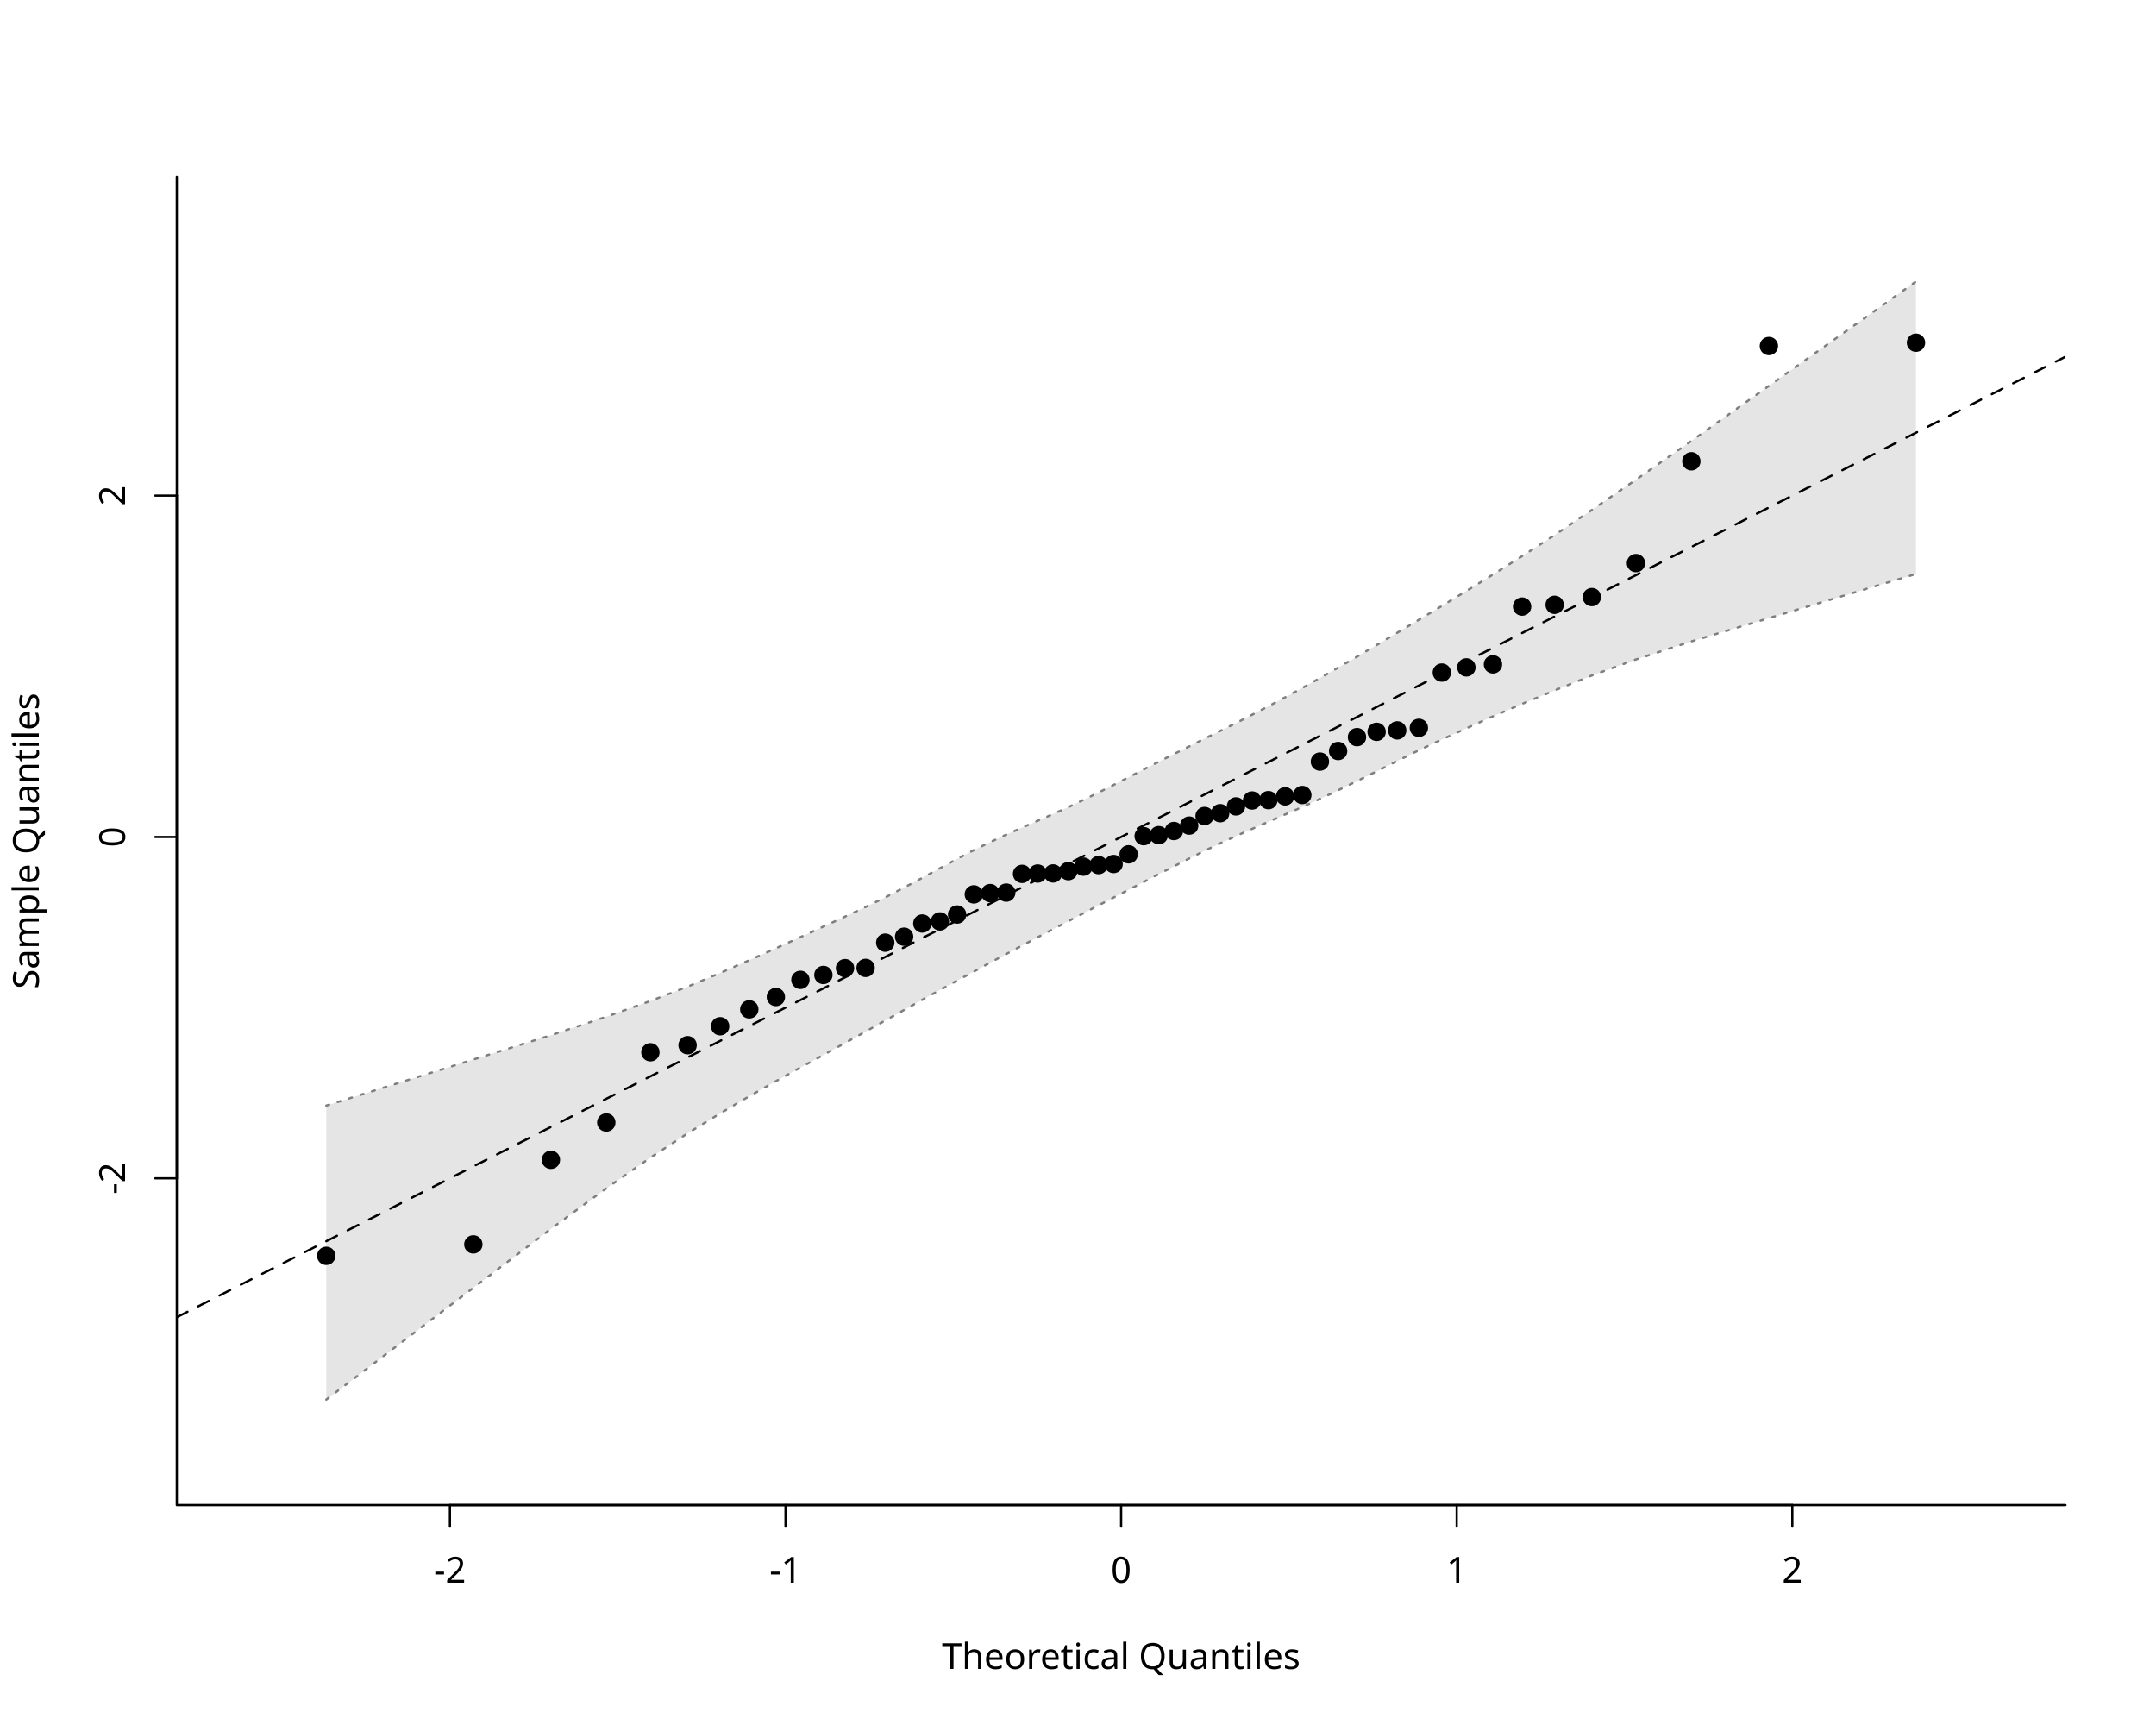
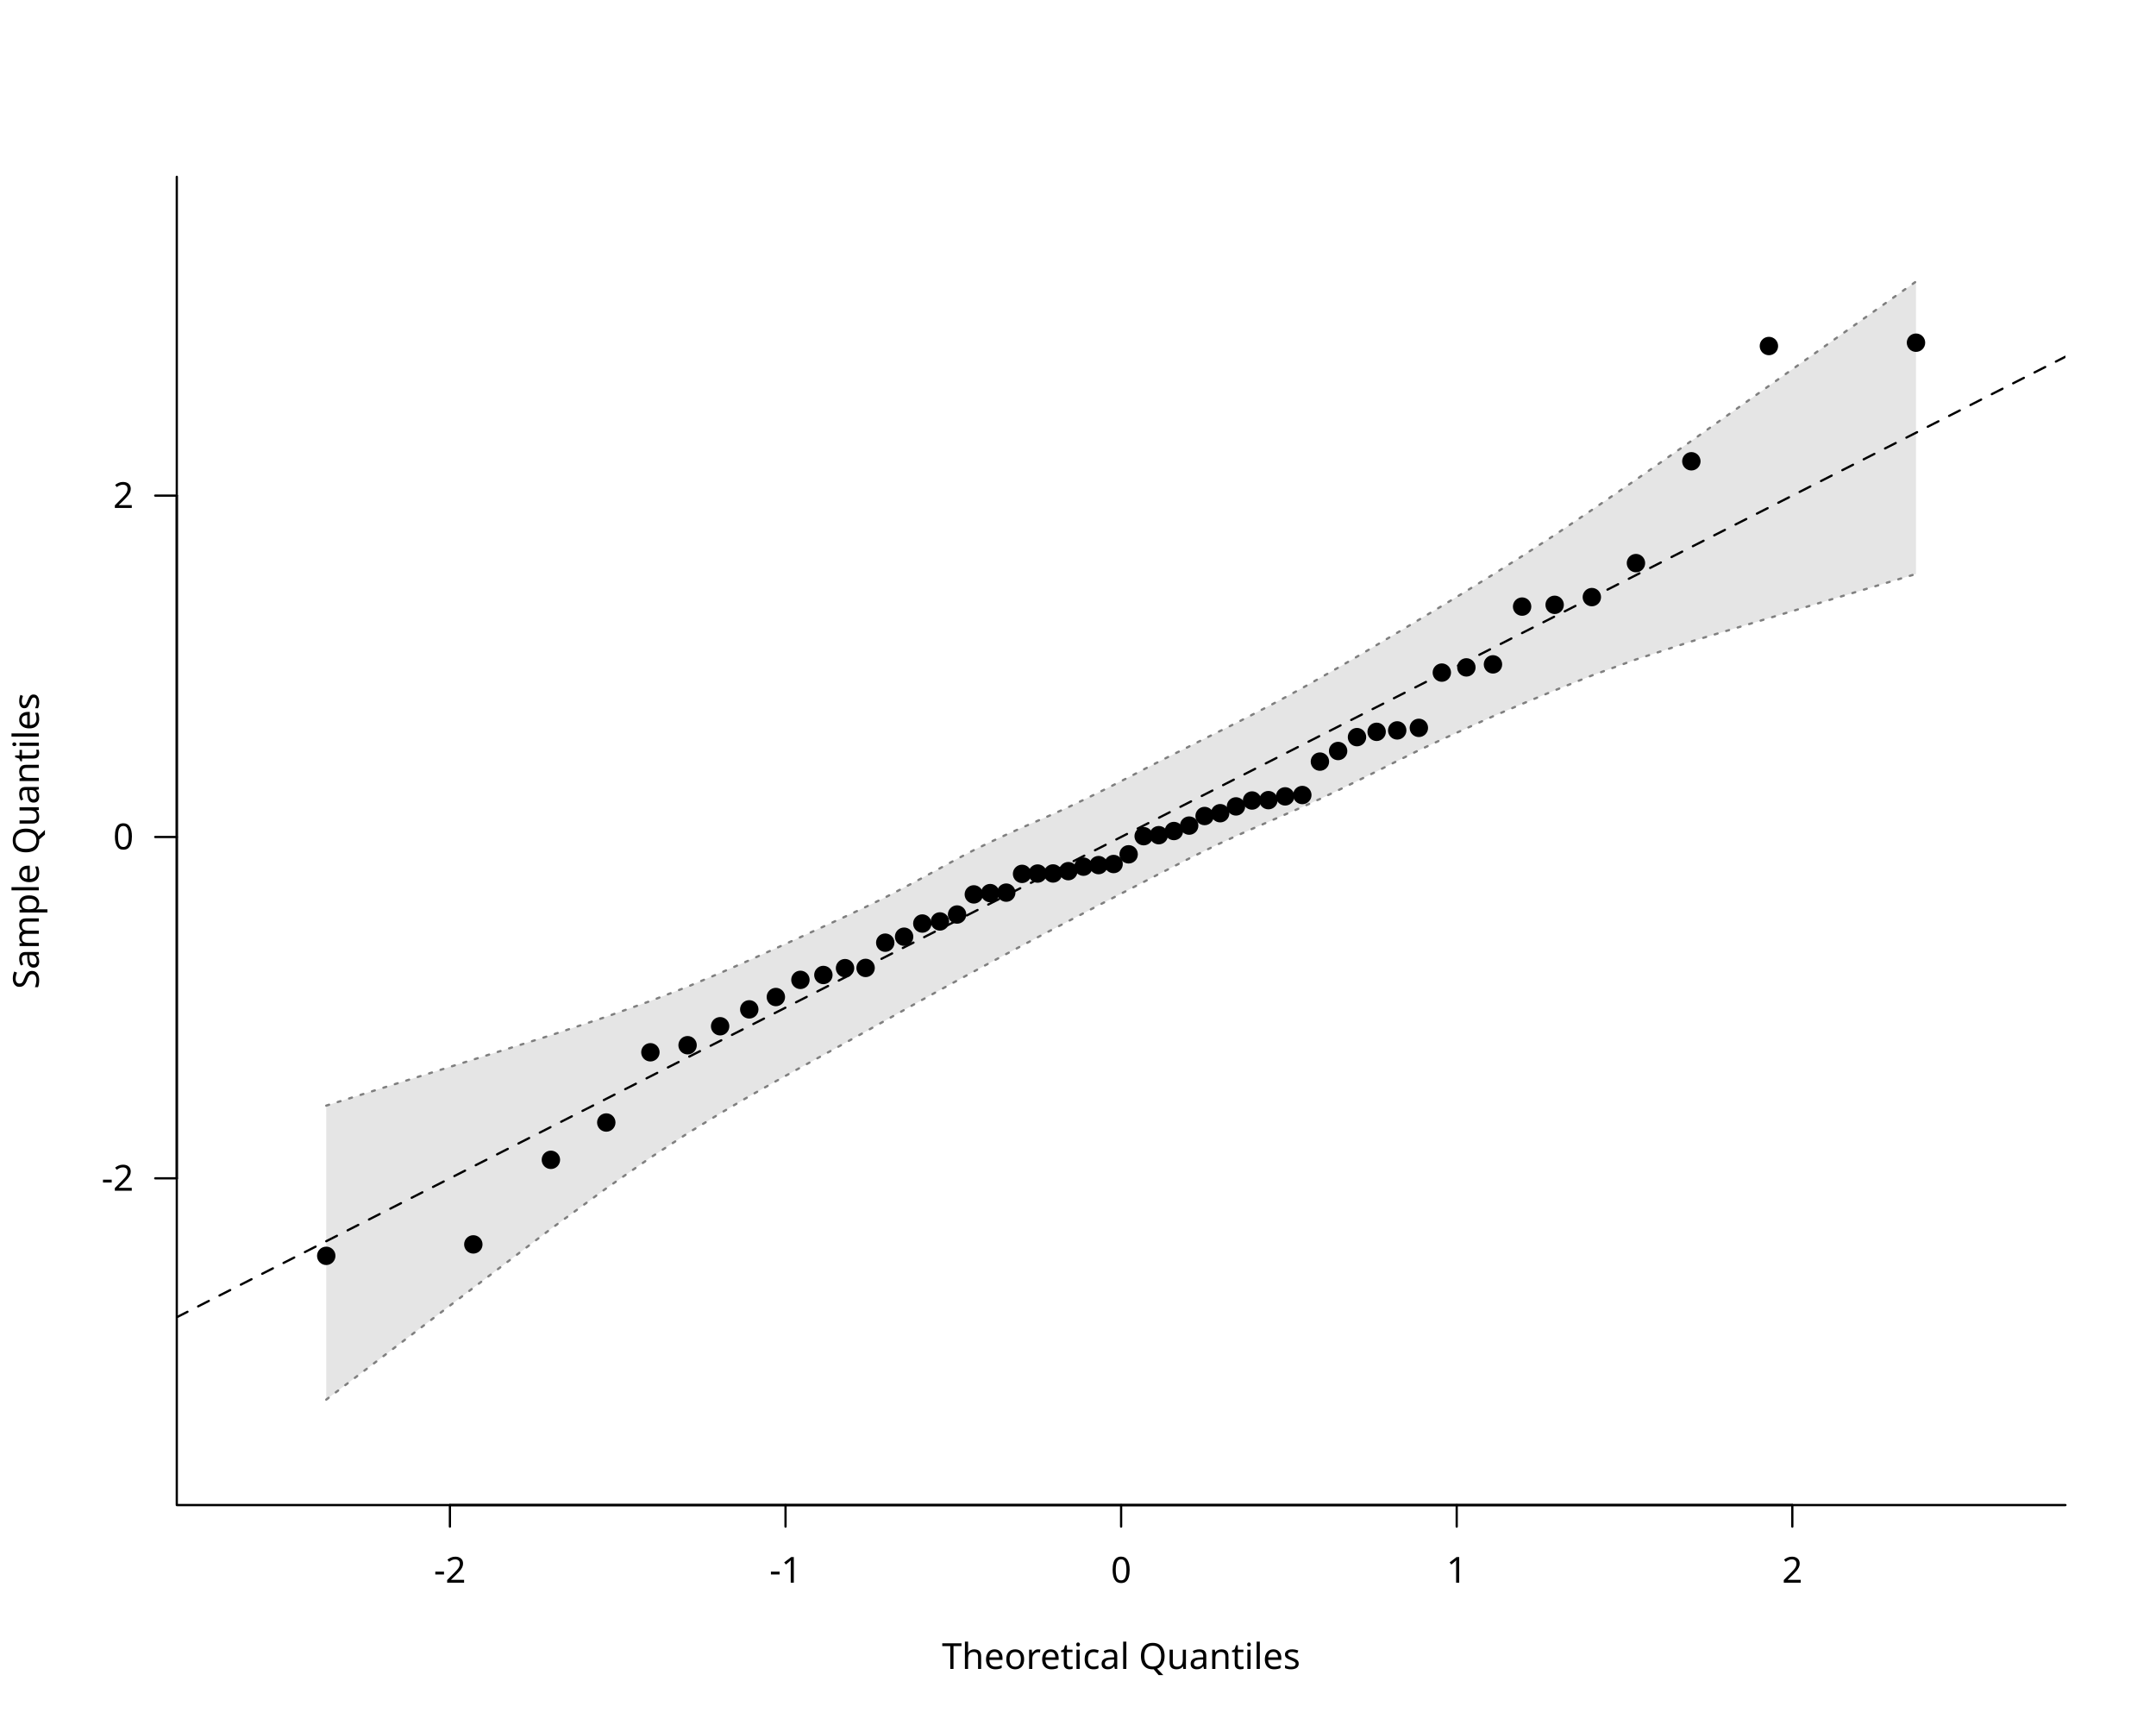
<svg xmlns="http://www.w3.org/2000/svg" class="svglite" data-engine-version="2.0" width="720.00pt" height="576.00pt" viewBox="0 0 720.00 576.00">
  <defs>
    <style type="text/css">
    .svglite line, .svglite polyline, .svglite polygon, .svglite path, .svglite rect, .svglite circle {
      fill: none;
      stroke: #000000;
      stroke-linecap: round;
      stroke-linejoin: round;
      stroke-miterlimit: 10.00;
    }
  </style>
  </defs>
  <rect width="100%" height="100%" style="stroke: none; fill: #FFFFFF;" />
  <defs>
    <clipPath id="cpMC4wMHw3MjAuMDB8MC4wMHw1NzYuMDA=">
      <rect x="0.00" y="0.00" width="720.00" height="576.00" />
    </clipPath>
  </defs>
  <g clip-path="url(#cpMC4wMHw3MjAuMDB8MC4wMHw1NzYuMDA=)">
    <line x1="150.25" y1="502.56" x2="598.55" y2="502.56" style="stroke-width: 0.75;" />
    <line x1="150.25" y1="502.56" x2="150.25" y2="509.76" style="stroke-width: 0.75;" />
    <line x1="262.33" y1="502.56" x2="262.33" y2="509.76" style="stroke-width: 0.75;" />
    <line x1="374.40" y1="502.56" x2="374.40" y2="509.76" style="stroke-width: 0.75;" />
    <line x1="486.47" y1="502.56" x2="486.47" y2="509.76" style="stroke-width: 0.75;" />
    <line x1="598.55" y1="502.56" x2="598.55" y2="509.76" style="stroke-width: 0.75;" />
    <text x="150.25" y="528.48" text-anchor="middle" style="font-size: 12.00px; font-family: sans;" textLength="10.67px" lengthAdjust="spacingAndGlyphs">-2</text>
    <text x="262.33" y="528.48" text-anchor="middle" style="font-size: 12.00px; font-family: sans;" textLength="10.67px" lengthAdjust="spacingAndGlyphs">-1</text>
    <text x="374.40" y="528.48" text-anchor="middle" style="font-size: 12.00px; font-family: sans;" textLength="6.67px" lengthAdjust="spacingAndGlyphs">0</text>
    <text x="486.47" y="528.48" text-anchor="middle" style="font-size: 12.00px; font-family: sans;" textLength="6.67px" lengthAdjust="spacingAndGlyphs">1</text>
    <text x="598.55" y="528.48" text-anchor="middle" style="font-size: 12.00px; font-family: sans;" textLength="6.67px" lengthAdjust="spacingAndGlyphs">2</text>
    <line x1="59.04" y1="393.46" x2="59.04" y2="165.49" style="stroke-width: 0.75;" />
    <line x1="59.04" y1="393.46" x2="51.84" y2="393.46" style="stroke-width: 0.75;" />
    <line x1="59.04" y1="279.48" x2="51.84" y2="279.48" style="stroke-width: 0.75;" />
    <line x1="59.04" y1="165.49" x2="51.84" y2="165.49" style="stroke-width: 0.75;" />
-     <text transform="translate(41.76,393.46) rotate(-90)" text-anchor="middle" style="font-size: 12.00px; font-family: sans;" textLength="10.67px" lengthAdjust="spacingAndGlyphs">-2</text>
-     <text transform="translate(41.76,279.48) rotate(-90)" text-anchor="middle" style="font-size: 12.00px; font-family: sans;" textLength="6.67px" lengthAdjust="spacingAndGlyphs">0</text>
-     <text transform="translate(41.76,165.49) rotate(-90)" text-anchor="middle" style="font-size: 12.00px; font-family: sans;" textLength="6.67px" lengthAdjust="spacingAndGlyphs">2</text>
+     <text x="44.64" y="397.59" text-anchor="end" style="font-size: 12.00px; font-family: sans;" textLength="10.67px" lengthAdjust="spacingAndGlyphs">-2</text>
+     <text x="44.64" y="283.60" text-anchor="end" style="font-size: 12.00px; font-family: sans;" textLength="6.67px" lengthAdjust="spacingAndGlyphs">0</text>
+     <text x="44.64" y="169.62" text-anchor="end" style="font-size: 12.00px; font-family: sans;" textLength="6.67px" lengthAdjust="spacingAndGlyphs">2</text>
    <polyline points="59.04,59.04 59.04,502.56 689.76,502.56 " style="stroke-width: 0.75;" />
    <text x="374.40" y="557.28" text-anchor="middle" style="font-size: 12.00px; font-family: sans;" textLength="113.40px" lengthAdjust="spacingAndGlyphs">Theoretical Quantiles</text>
    <text transform="translate(12.96,280.80) rotate(-90)" text-anchor="middle" style="font-size: 12.00px; font-family: sans;" textLength="94.73px" lengthAdjust="spacingAndGlyphs">Sample Quantiles</text>
  </g>
  <defs>
    <clipPath id="cpNTkuMDR8Njg5Ljc2fDU5LjA0fDUwMi41Ng==">
      <rect x="59.04" y="59.04" width="630.72" height="443.52" />
    </clipPath>
  </defs>
  <g clip-path="url(#cpNTkuMDR8Njg5Ljc2fDU5LjA0fDUwMi41Ng==)">
    <polygon points="108.95,467.35 158.07,430.02 183.97,410.34 202.47,396.80 217.20,386.56 229.62,378.44 240.49,371.78 250.22,366.05 259.10,361.04 267.30,356.48 274.97,352.27 282.20,348.27 289.07,344.45 295.63,340.77 301.93,337.24 308.01,333.83 313.89,330.58 319.62,327.44 325.21,324.40 330.67,321.44 336.04,318.56 341.32,315.74 346.52,312.97 351.67,310.26 356.77,307.59 361.83,304.94 366.87,302.29 371.89,299.70 376.91,297.09 381.93,294.50 386.97,291.87 392.03,289.29 397.13,286.66 402.28,284.10 407.48,281.58 412.76,279.17 418.13,276.78 423.59,274.42 429.18,271.97 434.91,269.47 440.79,266.79 446.87,263.89 453.17,260.81 459.73,257.57 466.60,254.10 473.83,250.52 481.50,246.93 489.70,243.20 498.58,239.19 508.31,235.04 519.18,230.54 531.60,225.56 546.33,220.20 564.83,214.18 590.73,206.40 639.85,191.66 639.85,94.01 590.73,128.86 564.83,147.24 546.33,160.18 531.60,170.29 519.18,178.66 508.31,185.70 498.58,191.85 489.70,197.34 481.50,202.35 473.83,206.96 466.60,211.29 459.73,215.39 453.17,219.27 446.87,222.95 440.79,226.41 434.91,229.73 429.18,232.86 423.59,235.83 418.13,238.68 412.76,241.45 407.48,244.07 402.28,246.65 397.13,249.25 392.03,251.79 386.97,254.35 381.93,256.93 376.91,259.55 371.89,262.11 366.87,264.64 361.83,267.10 356.77,269.52 351.67,271.83 346.52,274.08 341.32,276.35 336.04,278.71 330.67,281.20 325.21,283.87 319.62,286.80 313.89,289.93 308.01,293.14 301.93,296.37 295.63,299.65 289.07,302.86 282.20,306.09 274.97,309.40 267.30,312.93 259.10,316.65 250.22,320.65 240.49,324.90 229.62,329.47 217.20,334.25 202.47,339.51 183.97,345.68 158.07,353.80 108.95,369.18 " style="stroke-width: 0.75; stroke: none; fill: #E5E5E5;" />
    <polyline points="108.95,467.35 158.07,430.02 183.97,410.34 202.47,396.80 217.20,386.56 229.62,378.44 240.49,371.78 250.22,366.05 259.10,361.04 267.30,356.48 274.97,352.27 282.20,348.27 289.07,344.45 295.63,340.77 301.93,337.24 308.01,333.83 313.89,330.58 319.62,327.44 325.21,324.40 330.67,321.44 336.04,318.56 341.32,315.74 346.52,312.97 351.67,310.26 356.77,307.59 361.83,304.94 366.87,302.29 371.89,299.70 376.91,297.09 381.93,294.50 386.97,291.87 392.03,289.29 397.13,286.66 402.28,284.10 407.48,281.58 412.76,279.17 418.13,276.78 423.59,274.42 429.18,271.97 434.91,269.47 440.79,266.79 446.87,263.89 453.17,260.81 459.73,257.57 466.60,254.10 473.83,250.52 481.50,246.93 489.70,243.20 498.58,239.19 508.31,235.04 519.18,230.54 531.60,225.56 546.33,220.20 564.83,214.18 590.73,206.40 639.85,191.66 " style="stroke-width: 0.75; stroke: #7F7F7F; stroke-dasharray: 1.00,3.00;" />
    <polyline points="108.95,369.18 158.07,353.80 183.97,345.68 202.47,339.51 217.20,334.25 229.62,329.47 240.49,324.90 250.22,320.65 259.10,316.65 267.30,312.93 274.97,309.40 282.20,306.09 289.07,302.86 295.63,299.65 301.93,296.37 308.01,293.14 313.89,289.93 319.62,286.80 325.21,283.87 330.67,281.20 336.04,278.71 341.32,276.35 346.52,274.08 351.67,271.83 356.77,269.52 361.83,267.10 366.87,264.64 371.89,262.11 376.91,259.55 381.93,256.93 386.97,254.35 392.03,251.79 397.13,249.25 402.28,246.65 407.48,244.07 412.76,241.45 418.13,238.68 423.59,235.83 429.18,232.86 434.91,229.73 440.79,226.41 446.87,222.95 453.17,219.27 459.73,215.39 466.60,211.29 473.83,206.96 481.50,202.35 489.70,197.34 498.58,191.85 508.31,185.70 519.18,178.66 531.60,170.29 546.33,160.18 564.83,147.24 590.73,128.86 639.85,94.01 " style="stroke-width: 0.75; stroke: #7F7F7F; stroke-dasharray: 1.00,3.00;" />
    <line x1="59.04" y1="439.84" x2="689.76" y2="119.11" style="stroke-width: 0.75; stroke-dasharray: 4.00,4.00;" />
    <circle cx="108.95" cy="419.34" r="2.70" style="stroke-width: 0.75; fill: #000000;" />
    <circle cx="158.07" cy="415.52" r="2.70" style="stroke-width: 0.75; fill: #000000;" />
    <circle cx="183.97" cy="387.28" r="2.70" style="stroke-width: 0.75; fill: #000000;" />
    <circle cx="202.47" cy="374.82" r="2.70" style="stroke-width: 0.75; fill: #000000;" />
    <circle cx="217.20" cy="351.37" r="2.70" style="stroke-width: 0.75; fill: #000000;" />
    <circle cx="229.62" cy="349.01" r="2.70" style="stroke-width: 0.75; fill: #000000;" />
    <circle cx="240.49" cy="342.68" r="2.70" style="stroke-width: 0.75; fill: #000000;" />
    <circle cx="250.22" cy="337.04" r="2.70" style="stroke-width: 0.75; fill: #000000;" />
    <circle cx="259.10" cy="332.92" r="2.70" style="stroke-width: 0.75; fill: #000000;" />
    <circle cx="267.30" cy="327.19" r="2.70" style="stroke-width: 0.75; fill: #000000;" />
    <circle cx="274.97" cy="325.56" r="2.70" style="stroke-width: 0.75; fill: #000000;" />
    <circle cx="282.20" cy="323.28" r="2.70" style="stroke-width: 0.75; fill: #000000;" />
    <circle cx="289.07" cy="323.20" r="2.70" style="stroke-width: 0.75; fill: #000000;" />
    <circle cx="295.63" cy="314.77" r="2.70" style="stroke-width: 0.75; fill: #000000;" />
    <circle cx="301.93" cy="312.78" r="2.70" style="stroke-width: 0.75; fill: #000000;" />
    <circle cx="308.01" cy="308.38" r="2.70" style="stroke-width: 0.75; fill: #000000;" />
    <circle cx="313.89" cy="307.68" r="2.70" style="stroke-width: 0.75; fill: #000000;" />
    <circle cx="319.62" cy="305.37" r="2.70" style="stroke-width: 0.75; fill: #000000;" />
    <circle cx="325.21" cy="298.65" r="2.70" style="stroke-width: 0.75; fill: #000000;" />
    <circle cx="330.67" cy="298.22" r="2.70" style="stroke-width: 0.75; fill: #000000;" />
    <circle cx="336.04" cy="298.06" r="2.70" style="stroke-width: 0.75; fill: #000000;" />
    <circle cx="341.32" cy="291.80" r="2.70" style="stroke-width: 0.75; fill: #000000;" />
    <circle cx="346.52" cy="291.69" r="2.70" style="stroke-width: 0.75; fill: #000000;" />
    <circle cx="351.67" cy="291.66" r="2.70" style="stroke-width: 0.75; fill: #000000;" />
    <circle cx="356.77" cy="290.89" r="2.70" style="stroke-width: 0.75; fill: #000000;" />
    <circle cx="361.83" cy="289.39" r="2.70" style="stroke-width: 0.75; fill: #000000;" />
    <circle cx="366.87" cy="288.87" r="2.70" style="stroke-width: 0.75; fill: #000000;" />
    <circle cx="371.89" cy="288.51" r="2.70" style="stroke-width: 0.75; fill: #000000;" />
    <circle cx="376.91" cy="285.27" r="2.70" style="stroke-width: 0.75; fill: #000000;" />
    <circle cx="381.93" cy="279.21" r="2.70" style="stroke-width: 0.75; fill: #000000;" />
    <circle cx="386.97" cy="278.88" r="2.70" style="stroke-width: 0.75; fill: #000000;" />
    <circle cx="392.03" cy="277.49" r="2.70" style="stroke-width: 0.75; fill: #000000;" />
    <circle cx="397.13" cy="275.68" r="2.70" style="stroke-width: 0.75; fill: #000000;" />
    <circle cx="402.28" cy="272.48" r="2.70" style="stroke-width: 0.75; fill: #000000;" />
    <circle cx="407.48" cy="271.54" r="2.70" style="stroke-width: 0.75; fill: #000000;" />
    <circle cx="412.76" cy="269.27" r="2.70" style="stroke-width: 0.75; fill: #000000;" />
    <circle cx="418.13" cy="267.30" r="2.70" style="stroke-width: 0.75; fill: #000000;" />
    <circle cx="423.59" cy="267.18" r="2.70" style="stroke-width: 0.75; fill: #000000;" />
    <circle cx="429.18" cy="265.92" r="2.70" style="stroke-width: 0.75; fill: #000000;" />
    <circle cx="434.91" cy="265.47" r="2.70" style="stroke-width: 0.75; fill: #000000;" />
    <circle cx="440.79" cy="254.31" r="2.70" style="stroke-width: 0.75; fill: #000000;" />
    <circle cx="446.87" cy="250.77" r="2.70" style="stroke-width: 0.75; fill: #000000;" />
    <circle cx="453.17" cy="246.14" r="2.70" style="stroke-width: 0.75; fill: #000000;" />
    <circle cx="459.73" cy="244.37" r="2.70" style="stroke-width: 0.75; fill: #000000;" />
    <circle cx="466.60" cy="243.89" r="2.70" style="stroke-width: 0.75; fill: #000000;" />
    <circle cx="473.83" cy="243.04" r="2.70" style="stroke-width: 0.75; fill: #000000;" />
    <circle cx="481.50" cy="224.59" r="2.70" style="stroke-width: 0.75; fill: #000000;" />
    <circle cx="489.70" cy="222.85" r="2.70" style="stroke-width: 0.75; fill: #000000;" />
    <circle cx="498.58" cy="221.84" r="2.70" style="stroke-width: 0.75; fill: #000000;" />
    <circle cx="508.31" cy="202.55" r="2.70" style="stroke-width: 0.75; fill: #000000;" />
    <circle cx="519.18" cy="201.96" r="2.70" style="stroke-width: 0.75; fill: #000000;" />
    <circle cx="531.60" cy="199.38" r="2.70" style="stroke-width: 0.75; fill: #000000;" />
    <circle cx="546.33" cy="188.03" r="2.70" style="stroke-width: 0.75; fill: #000000;" />
    <circle cx="564.83" cy="154.03" r="2.70" style="stroke-width: 0.75; fill: #000000;" />
    <circle cx="590.73" cy="115.54" r="2.70" style="stroke-width: 0.75; fill: #000000;" />
    <circle cx="639.85" cy="114.43" r="2.70" style="stroke-width: 0.75; fill: #000000;" />
  </g>
</svg>
